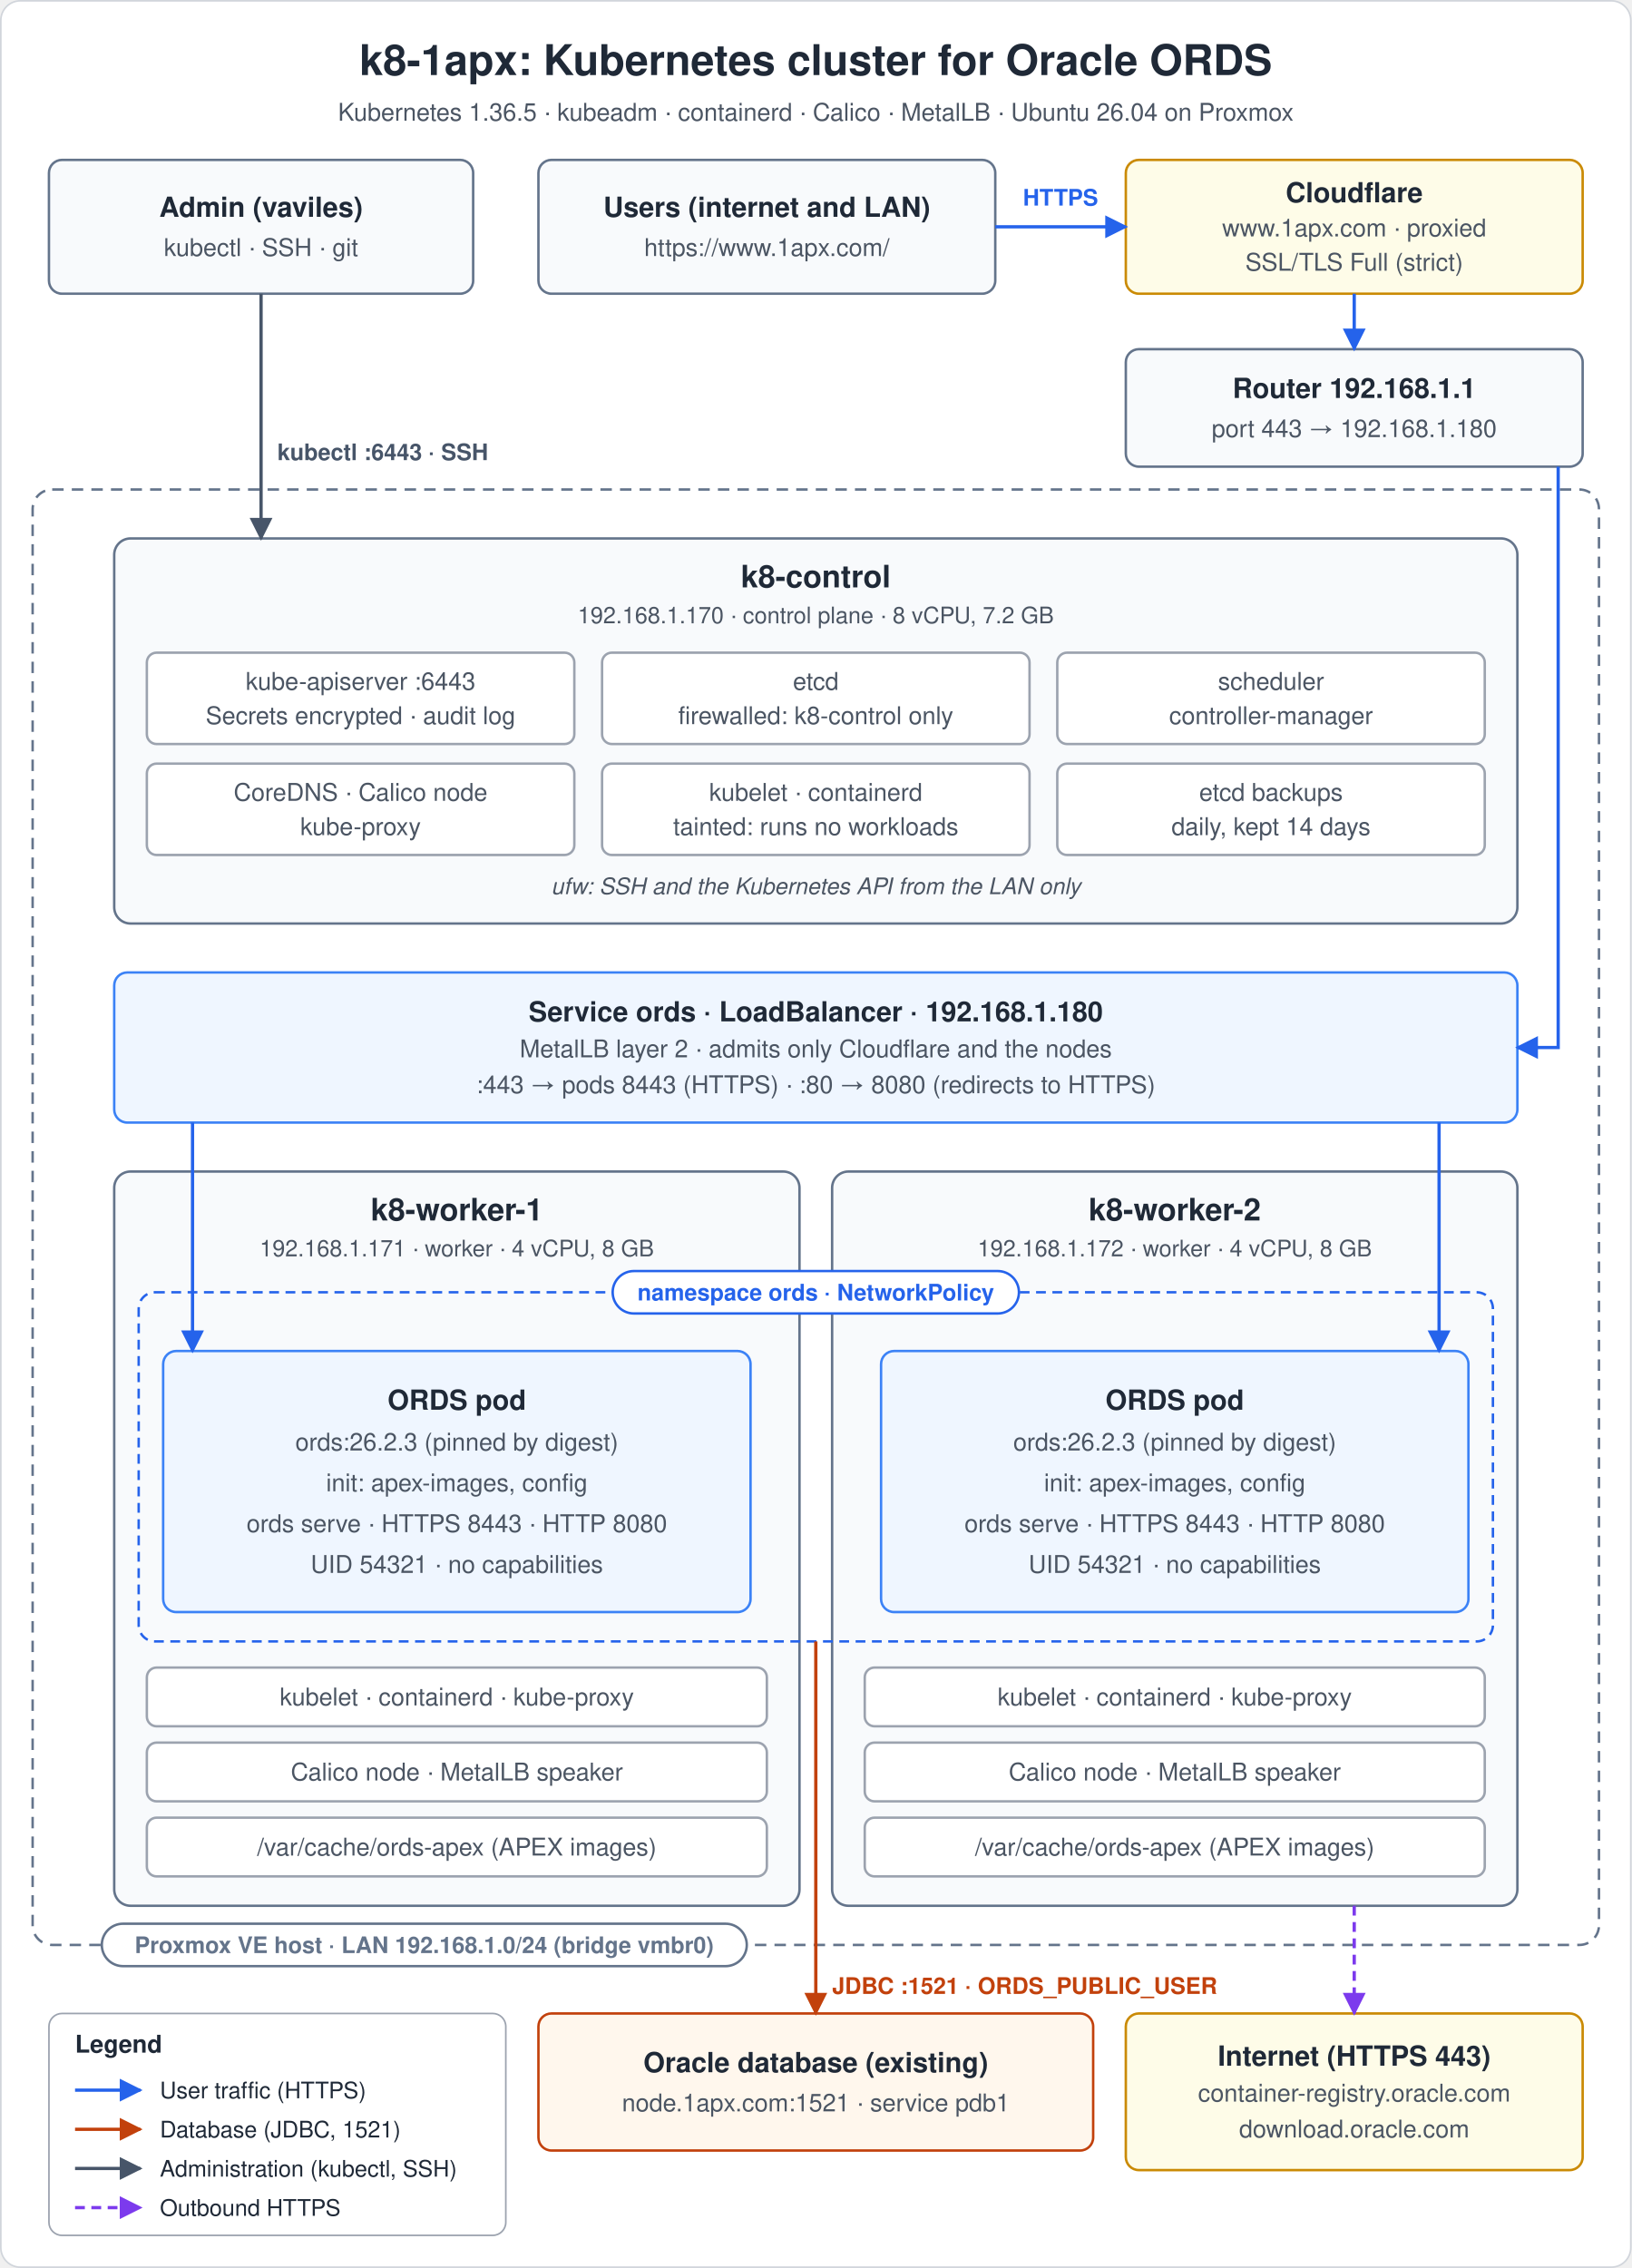
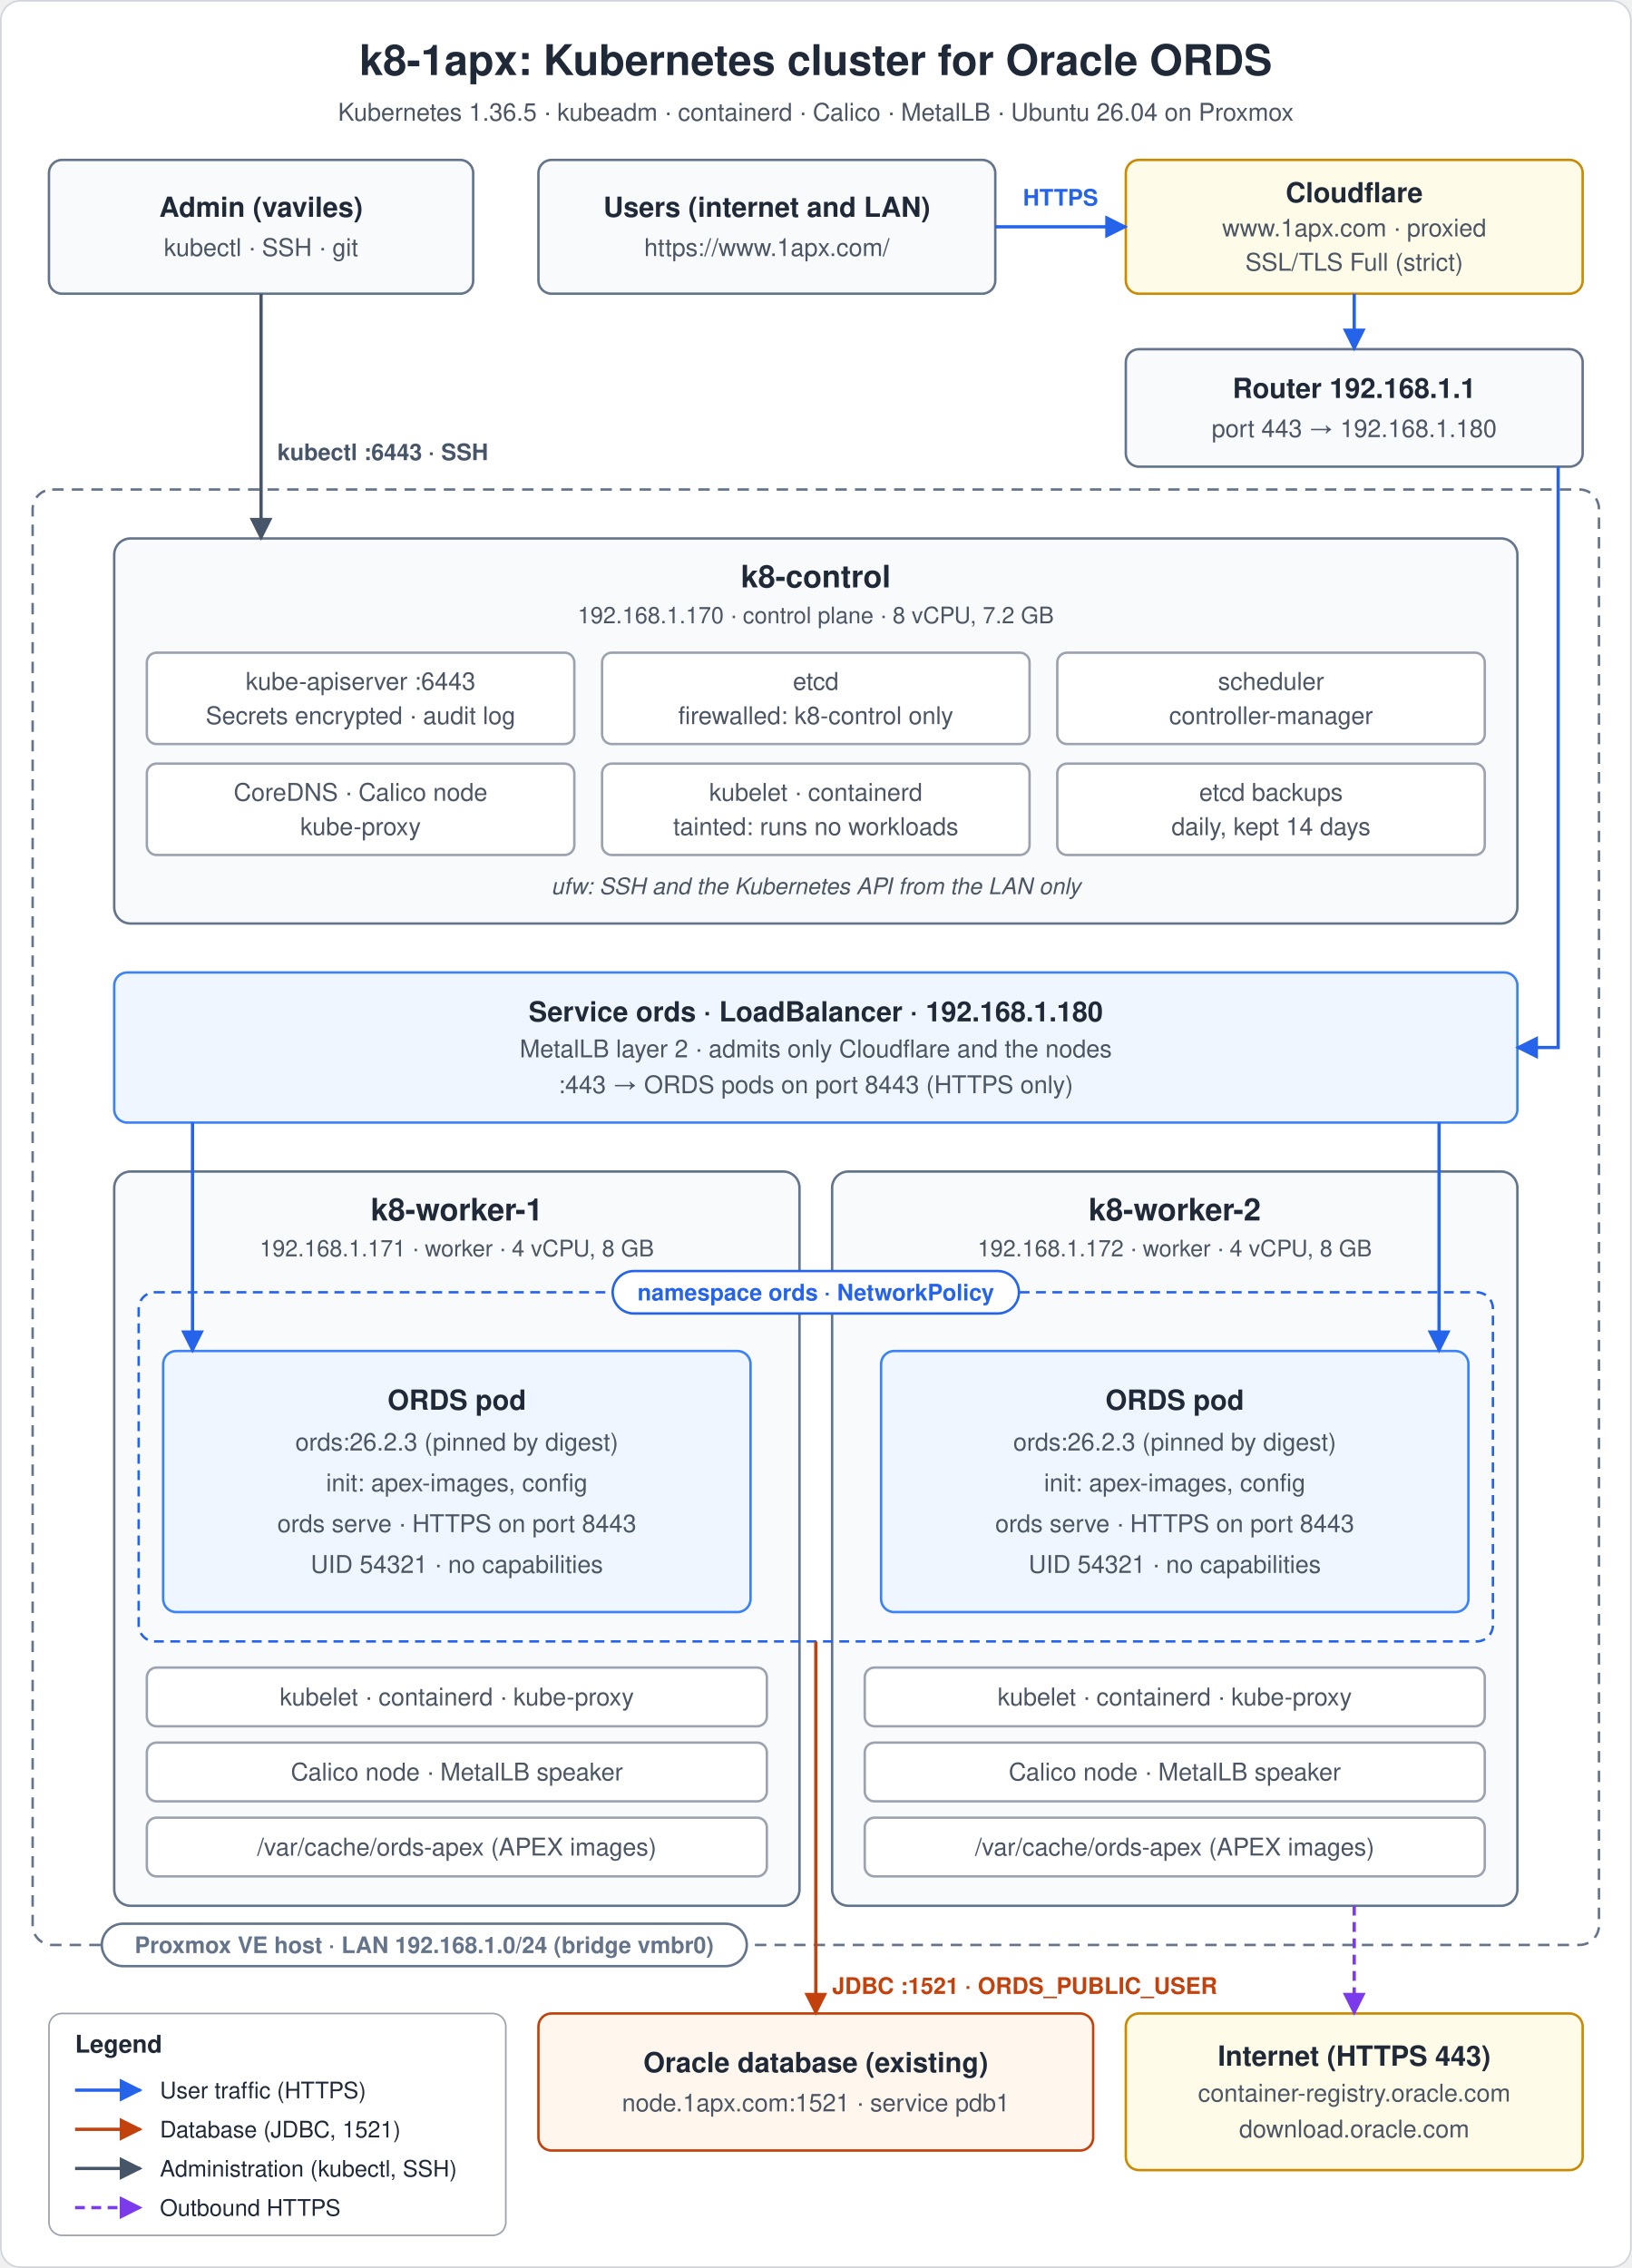
<svg xmlns="http://www.w3.org/2000/svg" width="1000" height="1390" viewBox="0 0 1000 1390" font-family="Helvetica Neue, Helvetica, Arial, Liberation Sans, Arimo, sans-serif" fill="#1f2937" role="img" aria-labelledby="title desc">
  <defs>
    <marker id="m-user" viewBox="0 0 10 10" refX="9" refY="5" markerWidth="7" markerHeight="7" orient="auto-start-reverse">
      <path d="M0,0 L10,5 L0,10 z" fill="#2563eb" />
    </marker>
    <marker id="m-db" viewBox="0 0 10 10" refX="9" refY="5" markerWidth="7" markerHeight="7" orient="auto-start-reverse">
      <path d="M0,0 L10,5 L0,10 z" fill="#c2410c" />
    </marker>
    <marker id="m-admin" viewBox="0 0 10 10" refX="9" refY="5" markerWidth="7" markerHeight="7" orient="auto-start-reverse">
      <path d="M0,0 L10,5 L0,10 z" fill="#475569" />
    </marker>
    <marker id="m-net" viewBox="0 0 10 10" refX="9" refY="5" markerWidth="7" markerHeight="7" orient="auto-start-reverse">
      <path d="M0,0 L10,5 L0,10 z" fill="#7c3aed" />
    </marker>
  </defs>
  <rect x="0.5" y="0.5" width="999" height="1389" rx="12" fill="#ffffff" stroke="#d1d5db" stroke-width="1" />
  <text x="500.0" y="46" font-size="26" text-anchor="middle" font-weight="bold">k8-1apx: Kubernetes cluster for Oracle ORDS</text>
  <text x="500.0" y="74" font-size="15" text-anchor="middle" fill="#4b5563">Kubernetes 1.36.5 · kubeadm · containerd · Calico · MetalLB · Ubuntu 26.04 on Proxmox</text>
  <rect x="30" y="98" width="260" height="82" rx="8" fill="#f8fafc" stroke="#64748b" stroke-width="1.5" />
  <text x="160.0" y="132.9" font-size="17" text-anchor="middle" font-weight="bold">Admin (vaviles)</text>
  <text x="160.0" y="156.9" font-size="15" text-anchor="middle" fill="#4b5563">kubectl · SSH · git</text>
  <rect x="330" y="98" width="280" height="82" rx="8" fill="#f8fafc" stroke="#64748b" stroke-width="1.5" />
  <text x="470.0" y="132.9" font-size="17" text-anchor="middle" font-weight="bold">Users (internet and LAN)</text>
  <text x="470.0" y="156.9" font-size="15" text-anchor="middle" fill="#4b5563">https://www.1apx.com/</text>
  <rect x="690" y="98" width="280" height="82" rx="8" fill="#fefce8" stroke="#ca8a04" stroke-width="1.5" />
  <text x="830.0" y="124.0" font-size="17" text-anchor="middle" font-weight="bold">Cloudflare</text>
  <text x="830.0" y="144.9" font-size="15" text-anchor="middle" fill="#4b5563">www.1apx.com · proxied</text>
  <text x="830.0" y="165.9" font-size="15" text-anchor="middle" fill="#4b5563">SSL/TLS Full (strict)</text>
  <rect x="690" y="214" width="280" height="72" rx="8" fill="#f8fafc" stroke="#64748b" stroke-width="1.5" />
  <text x="830.0" y="243.9" font-size="17" text-anchor="middle" font-weight="bold">Router 192.168.1.1</text>
  <text x="830.0" y="267.9" font-size="15" text-anchor="middle" fill="#4b5563">port 443 → 192.168.1.180</text>
  <rect x="70" y="330" width="860" height="236" rx="10" fill="#f8fafc" stroke="#64748b" stroke-width="1.5" />
  <text x="500.0" y="360" font-size="19" text-anchor="middle" font-weight="bold">k8-control</text>
  <text x="500.0" y="382" font-size="14" text-anchor="middle" fill="#4b5563">192.168.1.170 · control plane · 8 vCPU, 7.2 GB</text>
  <rect x="90" y="400" width="262" height="56" rx="6" fill="#ffffff" stroke="#9ca3af" stroke-width="1.5" />
  <text x="221.0" y="422.8" font-size="15" text-anchor="middle" fill="#4b5563">kube-apiserver :6443</text>
  <text x="221.0" y="443.8" font-size="15" text-anchor="middle" fill="#4b5563">Secrets encrypted · audit log</text>
  <rect x="369" y="400" width="262" height="56" rx="6" fill="#ffffff" stroke="#9ca3af" stroke-width="1.5" />
  <text x="500.0" y="422.8" font-size="15" text-anchor="middle" fill="#4b5563">etcd</text>
  <text x="500.0" y="443.8" font-size="15" text-anchor="middle" fill="#4b5563">firewalled: k8-control only</text>
  <rect x="648" y="400" width="262" height="56" rx="6" fill="#ffffff" stroke="#9ca3af" stroke-width="1.5" />
  <text x="779.0" y="422.8" font-size="15" text-anchor="middle" fill="#4b5563">scheduler</text>
  <text x="779.0" y="443.8" font-size="15" text-anchor="middle" fill="#4b5563">controller-manager</text>
  <rect x="90" y="468" width="262" height="56" rx="6" fill="#ffffff" stroke="#9ca3af" stroke-width="1.5" />
  <text x="221.0" y="490.8" font-size="15" text-anchor="middle" fill="#4b5563">CoreDNS · Calico node</text>
  <text x="221.0" y="511.8" font-size="15" text-anchor="middle" fill="#4b5563">kube-proxy</text>
  <rect x="369" y="468" width="262" height="56" rx="6" fill="#ffffff" stroke="#9ca3af" stroke-width="1.5" />
  <text x="500.0" y="490.8" font-size="15" text-anchor="middle" fill="#4b5563">kubelet · containerd</text>
  <text x="500.0" y="511.8" font-size="15" text-anchor="middle" fill="#4b5563">tainted: runs no workloads</text>
  <rect x="648" y="468" width="262" height="56" rx="6" fill="#ffffff" stroke="#9ca3af" stroke-width="1.5" />
  <text x="779.0" y="490.8" font-size="15" text-anchor="middle" fill="#4b5563">etcd backups</text>
  <text x="779.0" y="511.8" font-size="15" text-anchor="middle" fill="#4b5563">daily, kept 14 days</text>
  <text x="500.0" y="548" font-size="14" text-anchor="middle" font-style="italic" fill="#4b5563">ufw: SSH and the Kubernetes API from the LAN only</text>
  <rect x="70" y="596" width="860" height="92" rx="8" fill="#eff6ff" stroke="#3b82f6" stroke-width="1.5" />
  <text x="500.0" y="626.0" font-size="17" text-anchor="middle" font-weight="bold">Service ords · LoadBalancer · 192.168.1.180</text>
  <text x="500.0" y="648.0" font-size="15" text-anchor="middle" fill="#4b5563">MetalLB layer 2 · admits only Cloudflare and the nodes</text>
-   <text x="500.0" y="670.0" font-size="15" text-anchor="middle" fill="#4b5563">:443 → pods 8443 (HTTPS) · :80 → 8080 (redirects to HTTPS)</text>
+   <text x="500.0" y="670.0" font-size="15" text-anchor="middle" fill="#4b5563">:443 → ORDS pods on port 8443 (HTTPS only)</text>
  <rect x="70" y="718" width="420" height="450" rx="10" fill="#f8fafc" stroke="#64748b" stroke-width="1.5" />
  <text x="280.0" y="748" font-size="19" text-anchor="middle" font-weight="bold">k8-worker-1</text>
  <text x="280.0" y="770" font-size="14" text-anchor="middle" fill="#4b5563">192.168.1.171 · worker · 4 vCPU, 8 GB</text>
  <rect x="510" y="718" width="420" height="450" rx="10" fill="#f8fafc" stroke="#64748b" stroke-width="1.5" />
  <text x="720.0" y="748" font-size="19" text-anchor="middle" font-weight="bold">k8-worker-2</text>
  <text x="720.0" y="770" font-size="14" text-anchor="middle" fill="#4b5563">192.168.1.172 · worker · 4 vCPU, 8 GB</text>
  <rect x="85" y="792" width="830" height="214" rx="10" fill="none" stroke="#2563eb" stroke-width="1.5" stroke-dasharray="6 4" />
  <rect x="100" y="828" width="360" height="160" rx="8" fill="#eff6ff" stroke="#3b82f6" stroke-width="1.5" />
  <text x="280.0" y="864.0" font-size="17" text-anchor="middle" font-weight="bold">ORDS pod</text>
  <text x="280.0" y="889.0" font-size="15" text-anchor="middle" fill="#4b5563">ords:26.2.3 (pinned by digest)</text>
  <text x="280.0" y="914.0" font-size="15" text-anchor="middle" fill="#4b5563">init: apex-images, config</text>
-   <text x="280.0" y="939.0" font-size="15" text-anchor="middle" fill="#4b5563">ords serve · HTTPS 8443 · HTTP 8080</text>
+   <text x="280.0" y="939.0" font-size="15" text-anchor="middle" fill="#4b5563">ords serve · HTTPS on port 8443</text>
  <text x="280.0" y="964.0" font-size="15" text-anchor="middle" fill="#4b5563">UID 54321 · no capabilities</text>
  <rect x="90" y="1022" width="380" height="36" rx="6" fill="#ffffff" stroke="#9ca3af" stroke-width="1.5" />
  <text x="280.0" y="1045.2" font-size="15" text-anchor="middle" fill="#4b5563">kubelet · containerd · kube-proxy</text>
  <rect x="90" y="1068" width="380" height="36" rx="6" fill="#ffffff" stroke="#9ca3af" stroke-width="1.5" />
  <text x="280.0" y="1091.2" font-size="15" text-anchor="middle" fill="#4b5563">Calico node · MetalLB speaker</text>
  <rect x="90" y="1114" width="380" height="36" rx="6" fill="#ffffff" stroke="#9ca3af" stroke-width="1.5" />
  <text x="280.0" y="1137.2" font-size="15" text-anchor="middle" fill="#4b5563">/var/cache/ords-apex (APEX images)</text>
  <rect x="540" y="828" width="360" height="160" rx="8" fill="#eff6ff" stroke="#3b82f6" stroke-width="1.5" />
  <text x="720.0" y="864.0" font-size="17" text-anchor="middle" font-weight="bold">ORDS pod</text>
  <text x="720.0" y="889.0" font-size="15" text-anchor="middle" fill="#4b5563">ords:26.2.3 (pinned by digest)</text>
  <text x="720.0" y="914.0" font-size="15" text-anchor="middle" fill="#4b5563">init: apex-images, config</text>
-   <text x="720.0" y="939.0" font-size="15" text-anchor="middle" fill="#4b5563">ords serve · HTTPS 8443 · HTTP 8080</text>
+   <text x="720.0" y="939.0" font-size="15" text-anchor="middle" fill="#4b5563">ords serve · HTTPS on port 8443</text>
  <text x="720.0" y="964.0" font-size="15" text-anchor="middle" fill="#4b5563">UID 54321 · no capabilities</text>
  <rect x="530" y="1022" width="380" height="36" rx="6" fill="#ffffff" stroke="#9ca3af" stroke-width="1.5" />
  <text x="720.0" y="1045.2" font-size="15" text-anchor="middle" fill="#4b5563">kubelet · containerd · kube-proxy</text>
  <rect x="530" y="1068" width="380" height="36" rx="6" fill="#ffffff" stroke="#9ca3af" stroke-width="1.5" />
  <text x="720.0" y="1091.2" font-size="15" text-anchor="middle" fill="#4b5563">Calico node · MetalLB speaker</text>
  <rect x="530" y="1114" width="380" height="36" rx="6" fill="#ffffff" stroke="#9ca3af" stroke-width="1.5" />
  <text x="720.0" y="1137.2" font-size="15" text-anchor="middle" fill="#4b5563">/var/cache/ords-apex (APEX images)</text>
  <rect x="375.5" y="779" width="249.0" height="26" rx="13" fill="#ffffff" stroke="#2563eb" stroke-width="1.5" />
  <text x="500.0" y="797" font-size="14" text-anchor="middle" font-weight="bold" fill="#2563eb">namespace ords · NetworkPolicy</text>
  <rect x="20" y="300" width="960" height="892" rx="12" fill="none" stroke="#64748b" stroke-width="1.5" stroke-dasharray="7 5" />
  <rect x="62.4" y="1179" width="395.3" height="26" rx="13" fill="#ffffff" stroke="#64748b" stroke-width="1.5" />
  <text x="260" y="1197" font-size="14" text-anchor="middle" font-weight="bold" fill="#64748b">Proxmox VE host · LAN 192.168.1.0/24 (bridge vmbr0)</text>
  <rect x="330" y="1234" width="340" height="84" rx="8" fill="#fff7ed" stroke="#c2410c" stroke-width="1.5" />
  <text x="500.0" y="1270.0" font-size="17" text-anchor="middle" font-weight="bold">Oracle database (existing)</text>
  <text x="500.0" y="1294.0" font-size="15" text-anchor="middle" fill="#4b5563">node.1apx.com:1521 · service pdb1</text>
  <rect x="690" y="1234" width="280" height="96" rx="8" fill="#fefce8" stroke="#ca8a04" stroke-width="1.5" />
  <text x="830.0" y="1266.0" font-size="17" text-anchor="middle" font-weight="bold">Internet (HTTPS 443)</text>
  <text x="830.0" y="1288.0" font-size="15" text-anchor="middle" fill="#4b5563">container-registry.oracle.com</text>
  <text x="830.0" y="1310.0" font-size="15" text-anchor="middle" fill="#4b5563">download.oracle.com</text>
  <path d="M160.0,180 L160.0,330" fill="none" stroke="#475569" stroke-width="2" marker-end="url(#m-admin)" />
  <text x="170.0" y="282" font-size="14" text-anchor="start" font-weight="bold" fill="#475569">kubectl :6443 · SSH</text>
  <path d="M610,139.0 L690,139.0" fill="none" stroke="#2563eb" stroke-width="2" marker-end="url(#m-user)" />
  <text x="650.0" y="126.0" font-size="14" text-anchor="middle" font-weight="bold" fill="#2563eb">HTTPS</text>
  <path d="M830.0,180 L830.0,214" fill="none" stroke="#2563eb" stroke-width="2" marker-end="url(#m-user)" />
  <path d="M955.0,286 L955.0,642.0 L930,642.0" fill="none" stroke="#2563eb" stroke-width="2" marker-end="url(#m-user)" />
  <path d="M118,688 L118,828" fill="none" stroke="#2563eb" stroke-width="2" marker-end="url(#m-user)" />
  <path d="M882,688 L882,828" fill="none" stroke="#2563eb" stroke-width="2" marker-end="url(#m-user)" />
  <path d="M500.0,1006 L500.0,1234" fill="none" stroke="#c2410c" stroke-width="2" marker-end="url(#m-db)" />
  <text x="510.0" y="1222" font-size="14" text-anchor="start" font-weight="bold" fill="#c2410c">JDBC :1521 · ORDS_PUBLIC_USER</text>
  <path d="M830,1168 L830,1234" fill="none" stroke="#7c3aed" stroke-width="2" stroke-dasharray="6 4" marker-end="url(#m-net)" />
  <rect x="30" y="1234" width="280" height="136" rx="8" fill="#ffffff" stroke="#9ca3af" stroke-width="1" />
  <text x="46" y="1258" font-size="15" text-anchor="start" font-weight="bold">Legend</text>
  <path d="M46,1281 L86,1281" fill="none" stroke="#2563eb" stroke-width="2" marker-end="url(#m-user)" />
  <text x="98" y="1286" font-size="14" text-anchor="start">User traffic (HTTPS)</text>
  <path d="M46,1305 L86,1305" fill="none" stroke="#c2410c" stroke-width="2" marker-end="url(#m-db)" />
  <text x="98" y="1310" font-size="14" text-anchor="start">Database (JDBC, 1521)</text>
  <path d="M46,1329 L86,1329" fill="none" stroke="#475569" stroke-width="2" marker-end="url(#m-admin)" />
  <text x="98" y="1334" font-size="14" text-anchor="start">Administration (kubectl, SSH)</text>
  <path d="M46,1353 L86,1353" fill="none" stroke="#7c3aed" stroke-width="2" stroke-dasharray="6 4" marker-end="url(#m-net)" />
  <text x="98" y="1358" font-size="14" text-anchor="start">Outbound HTTPS</text>
</svg>
